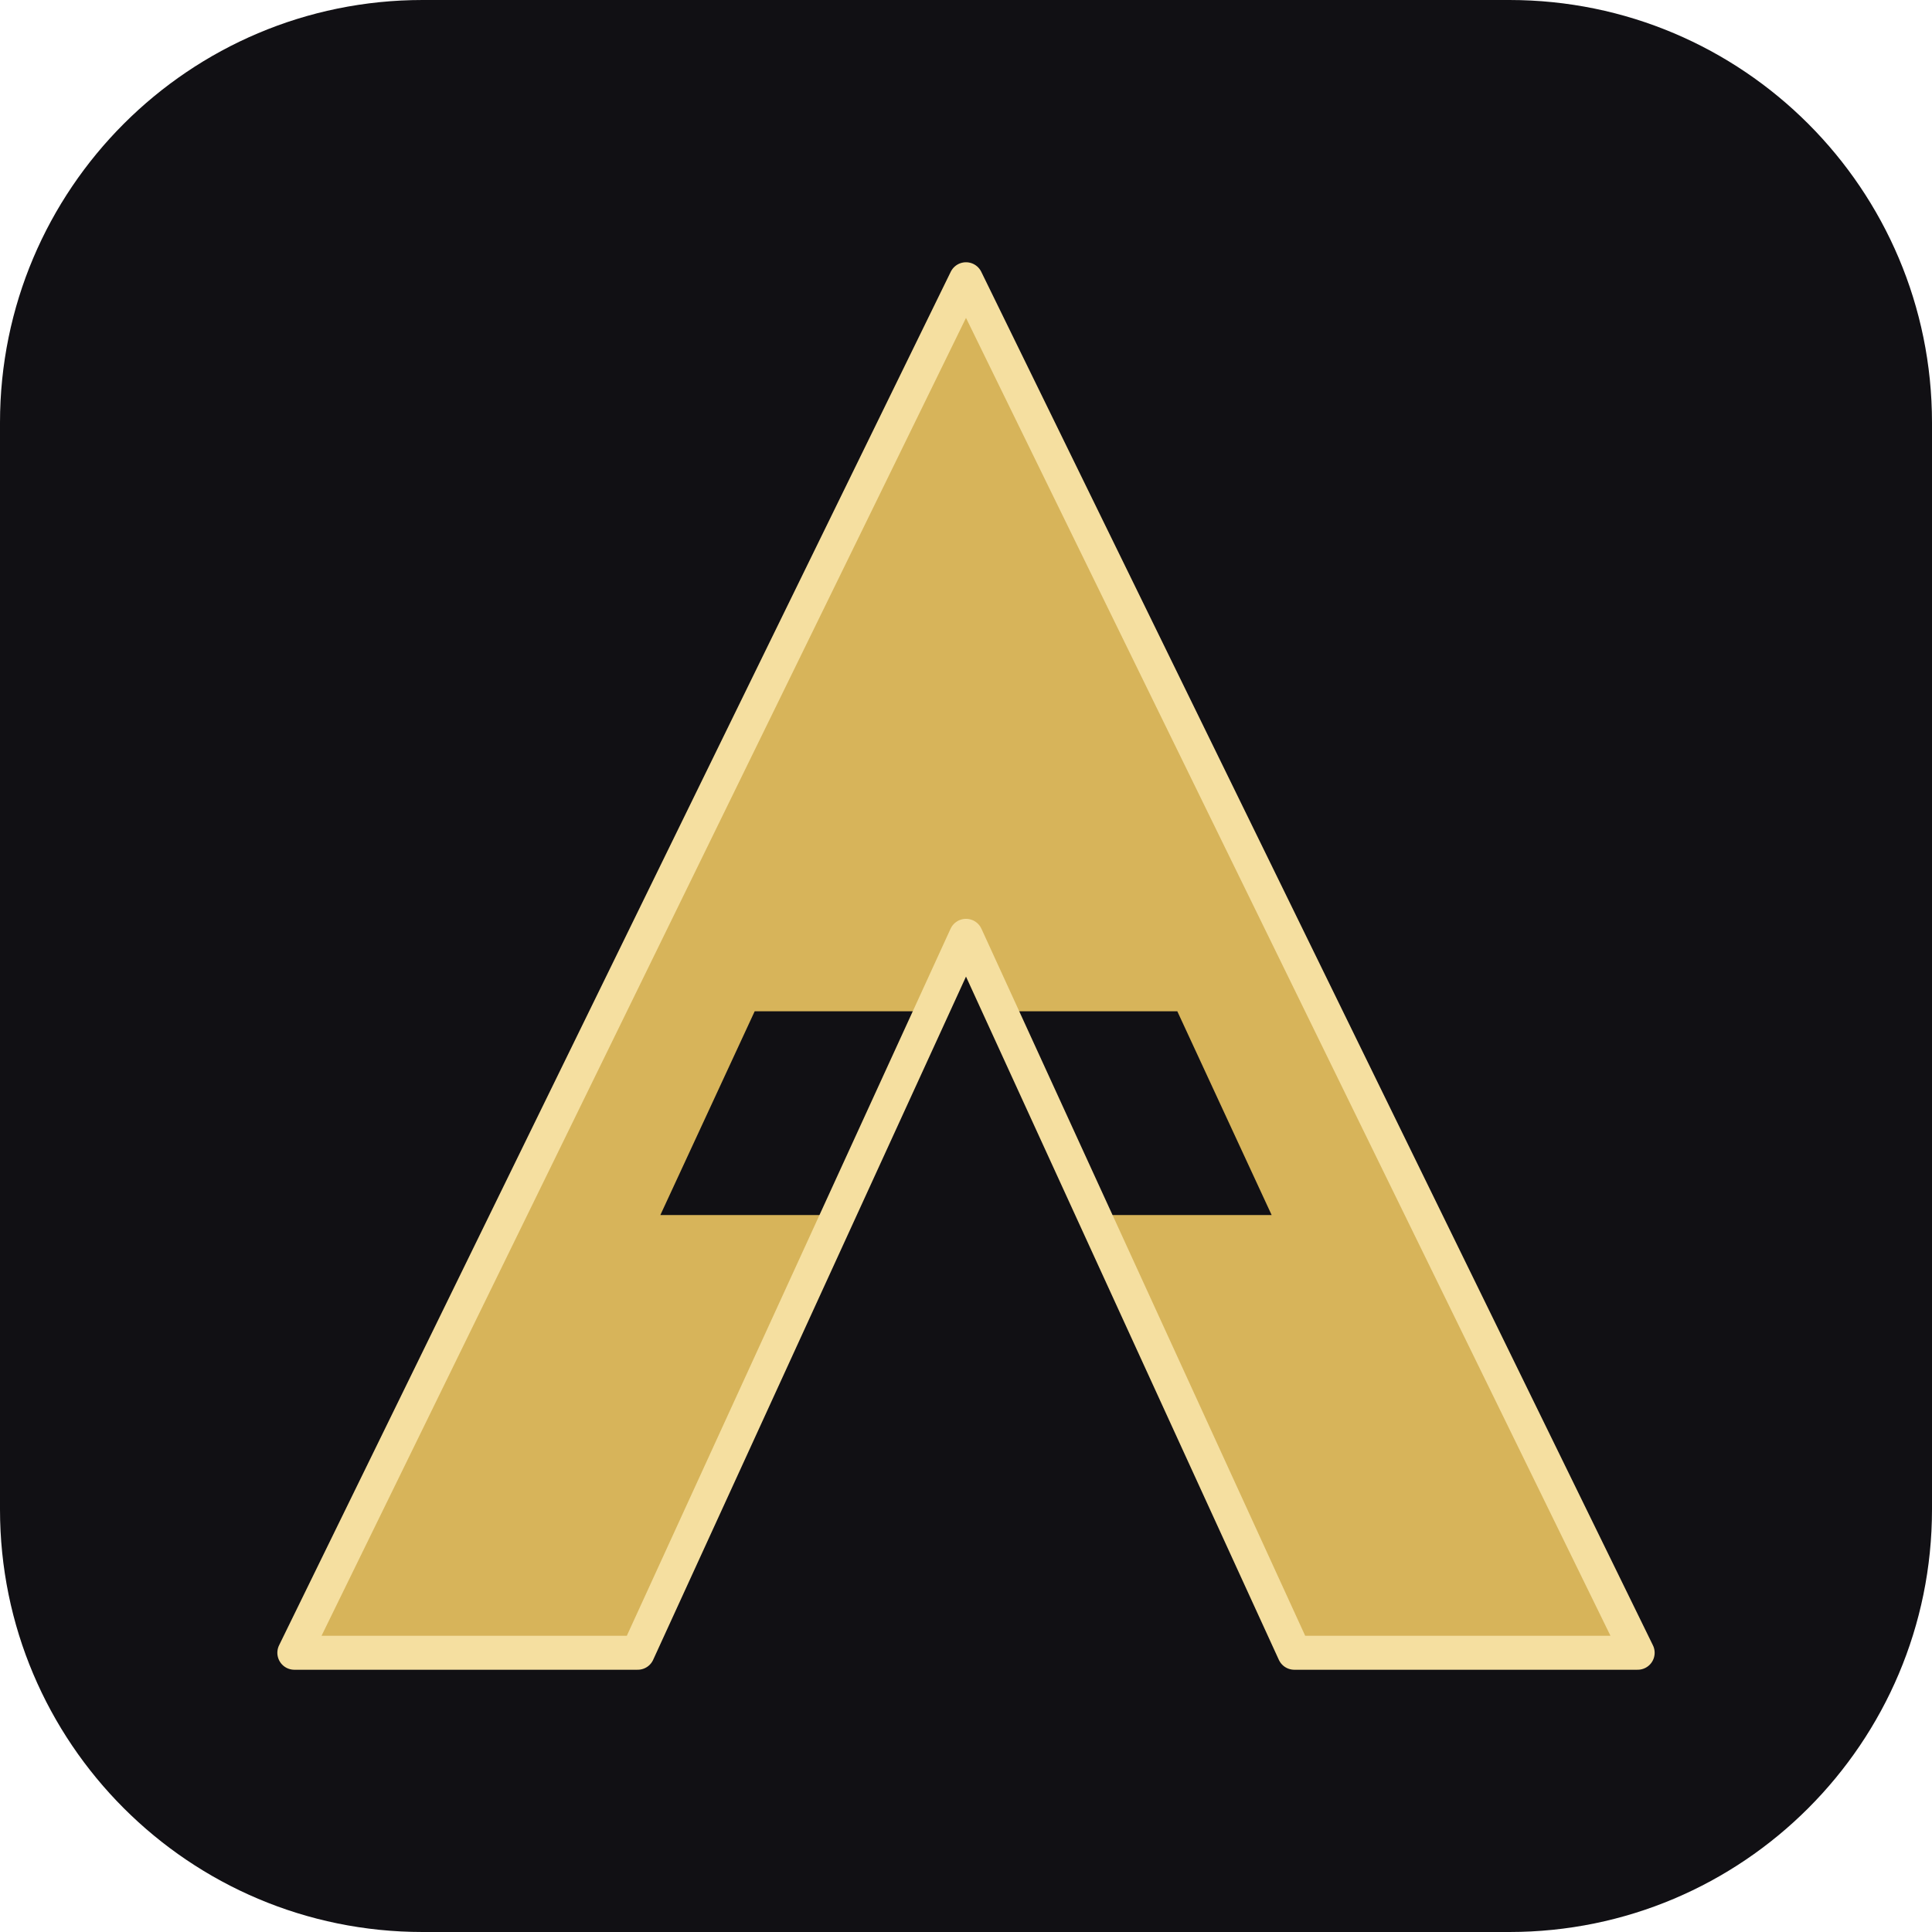
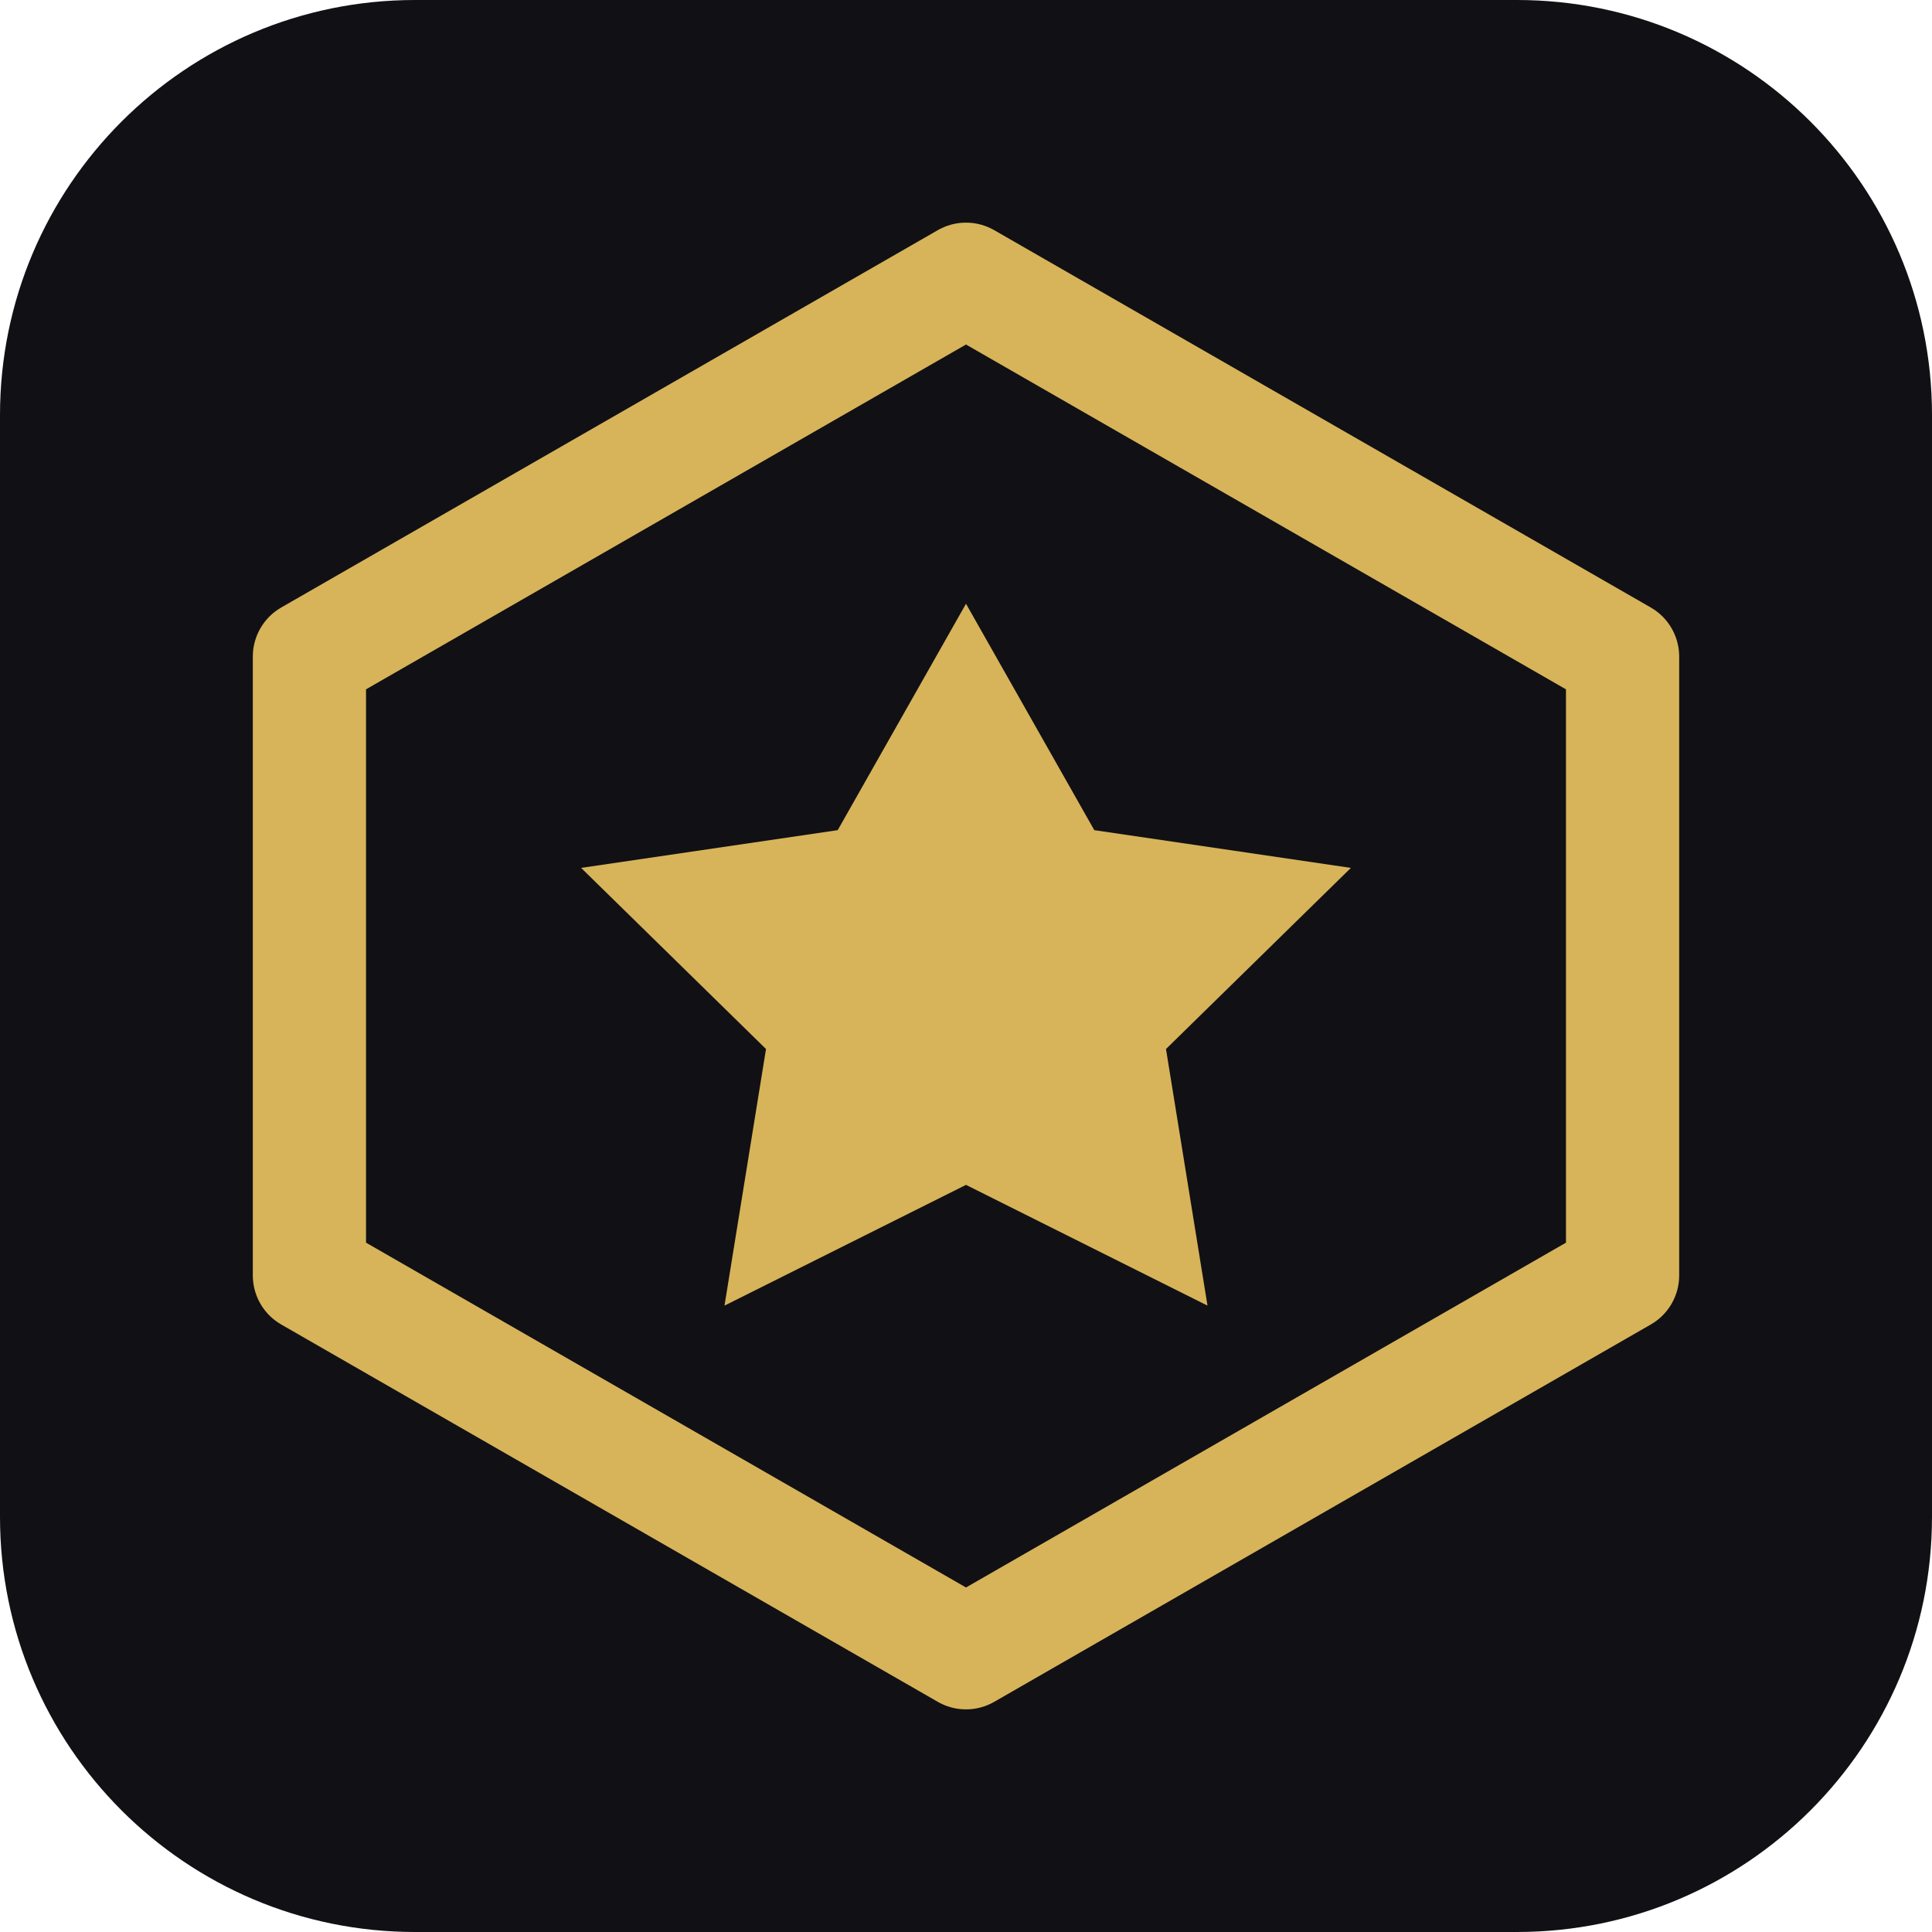
<svg xmlns="http://www.w3.org/2000/svg" viewBox="0 0 512 512">
-   <rect width="512" height="512" rx="112" fill="#111014" />
-   <path d="M256 74 78 438h91l87-190 87 190h91L256 74Z" fill="#d7b45a" />
-   <path d="M175 322h162l-25-54H200l-25 54Z" fill="#111014" />
-   <path d="M256 74 78 438h91l87-190 87 190h91L256 74Z" fill="none" stroke="#f5dfa0" stroke-width="9" stroke-linejoin="round" />
+   <rect width="512" height="512" rx="110" fill="#111014" />
+   <path d="M256 74 430 174v164L256 438 82 338V174Z" fill="none" stroke="#d7b45a" stroke-width="30" stroke-linejoin="round" />
+   <path d="M256 160 290 220 358 230 309 278 320 346 256 314 192 346 203 278 154 230 222 220Z" fill="#d7b45a" />
</svg>
